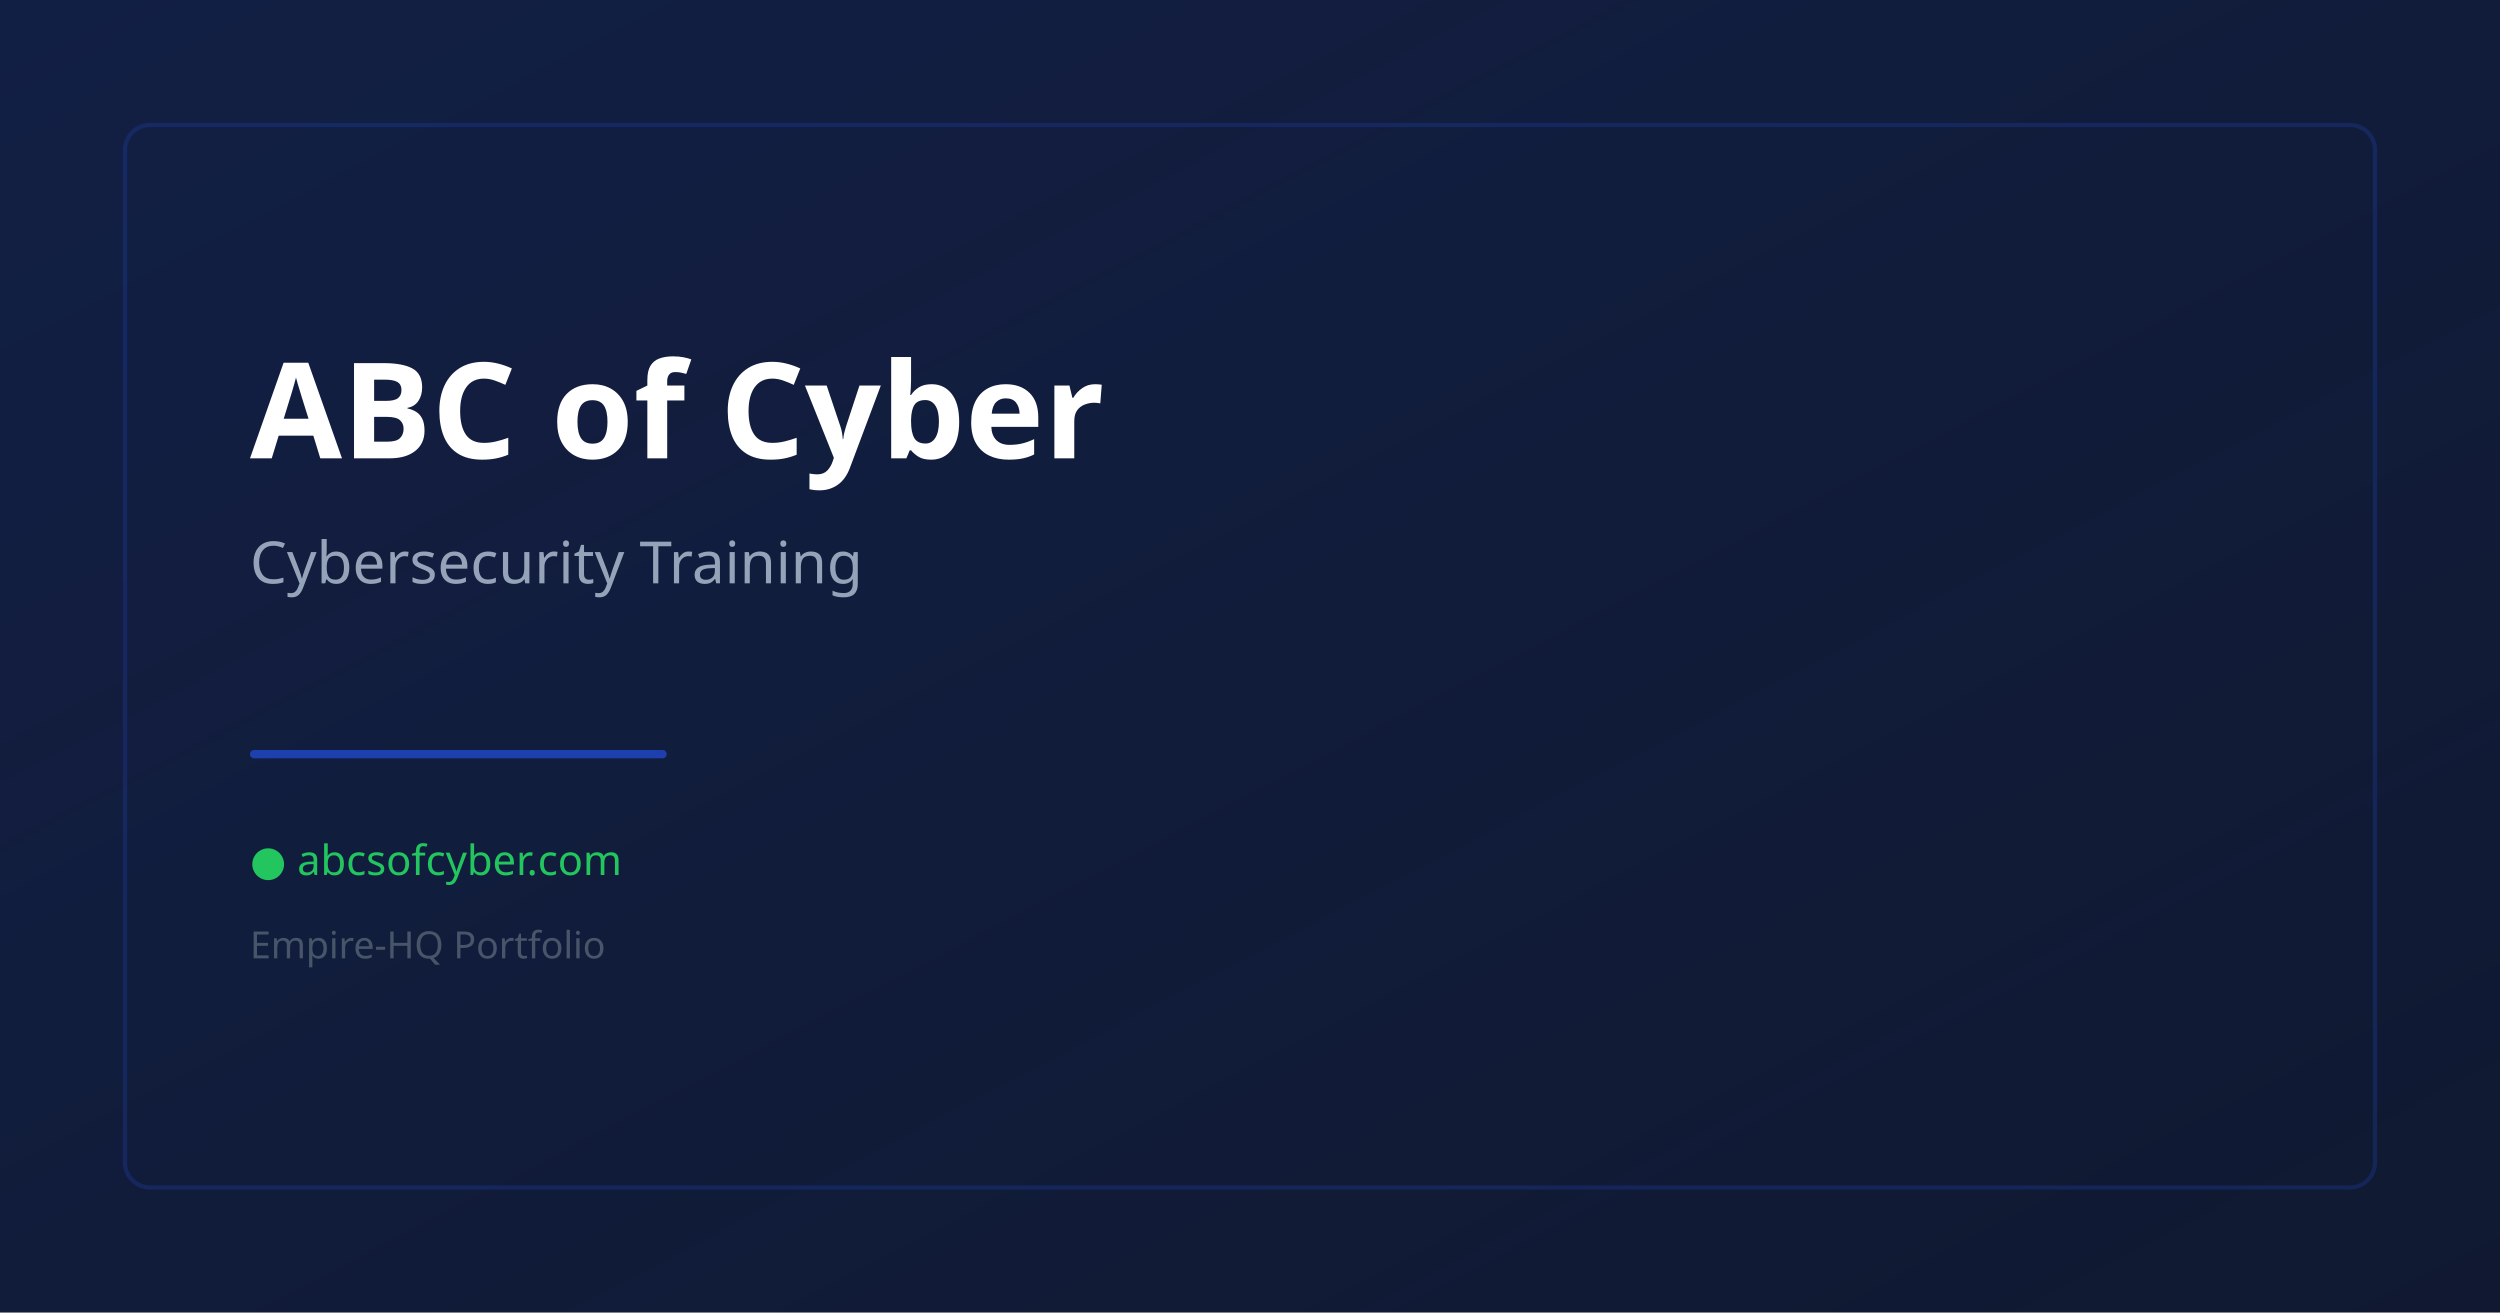
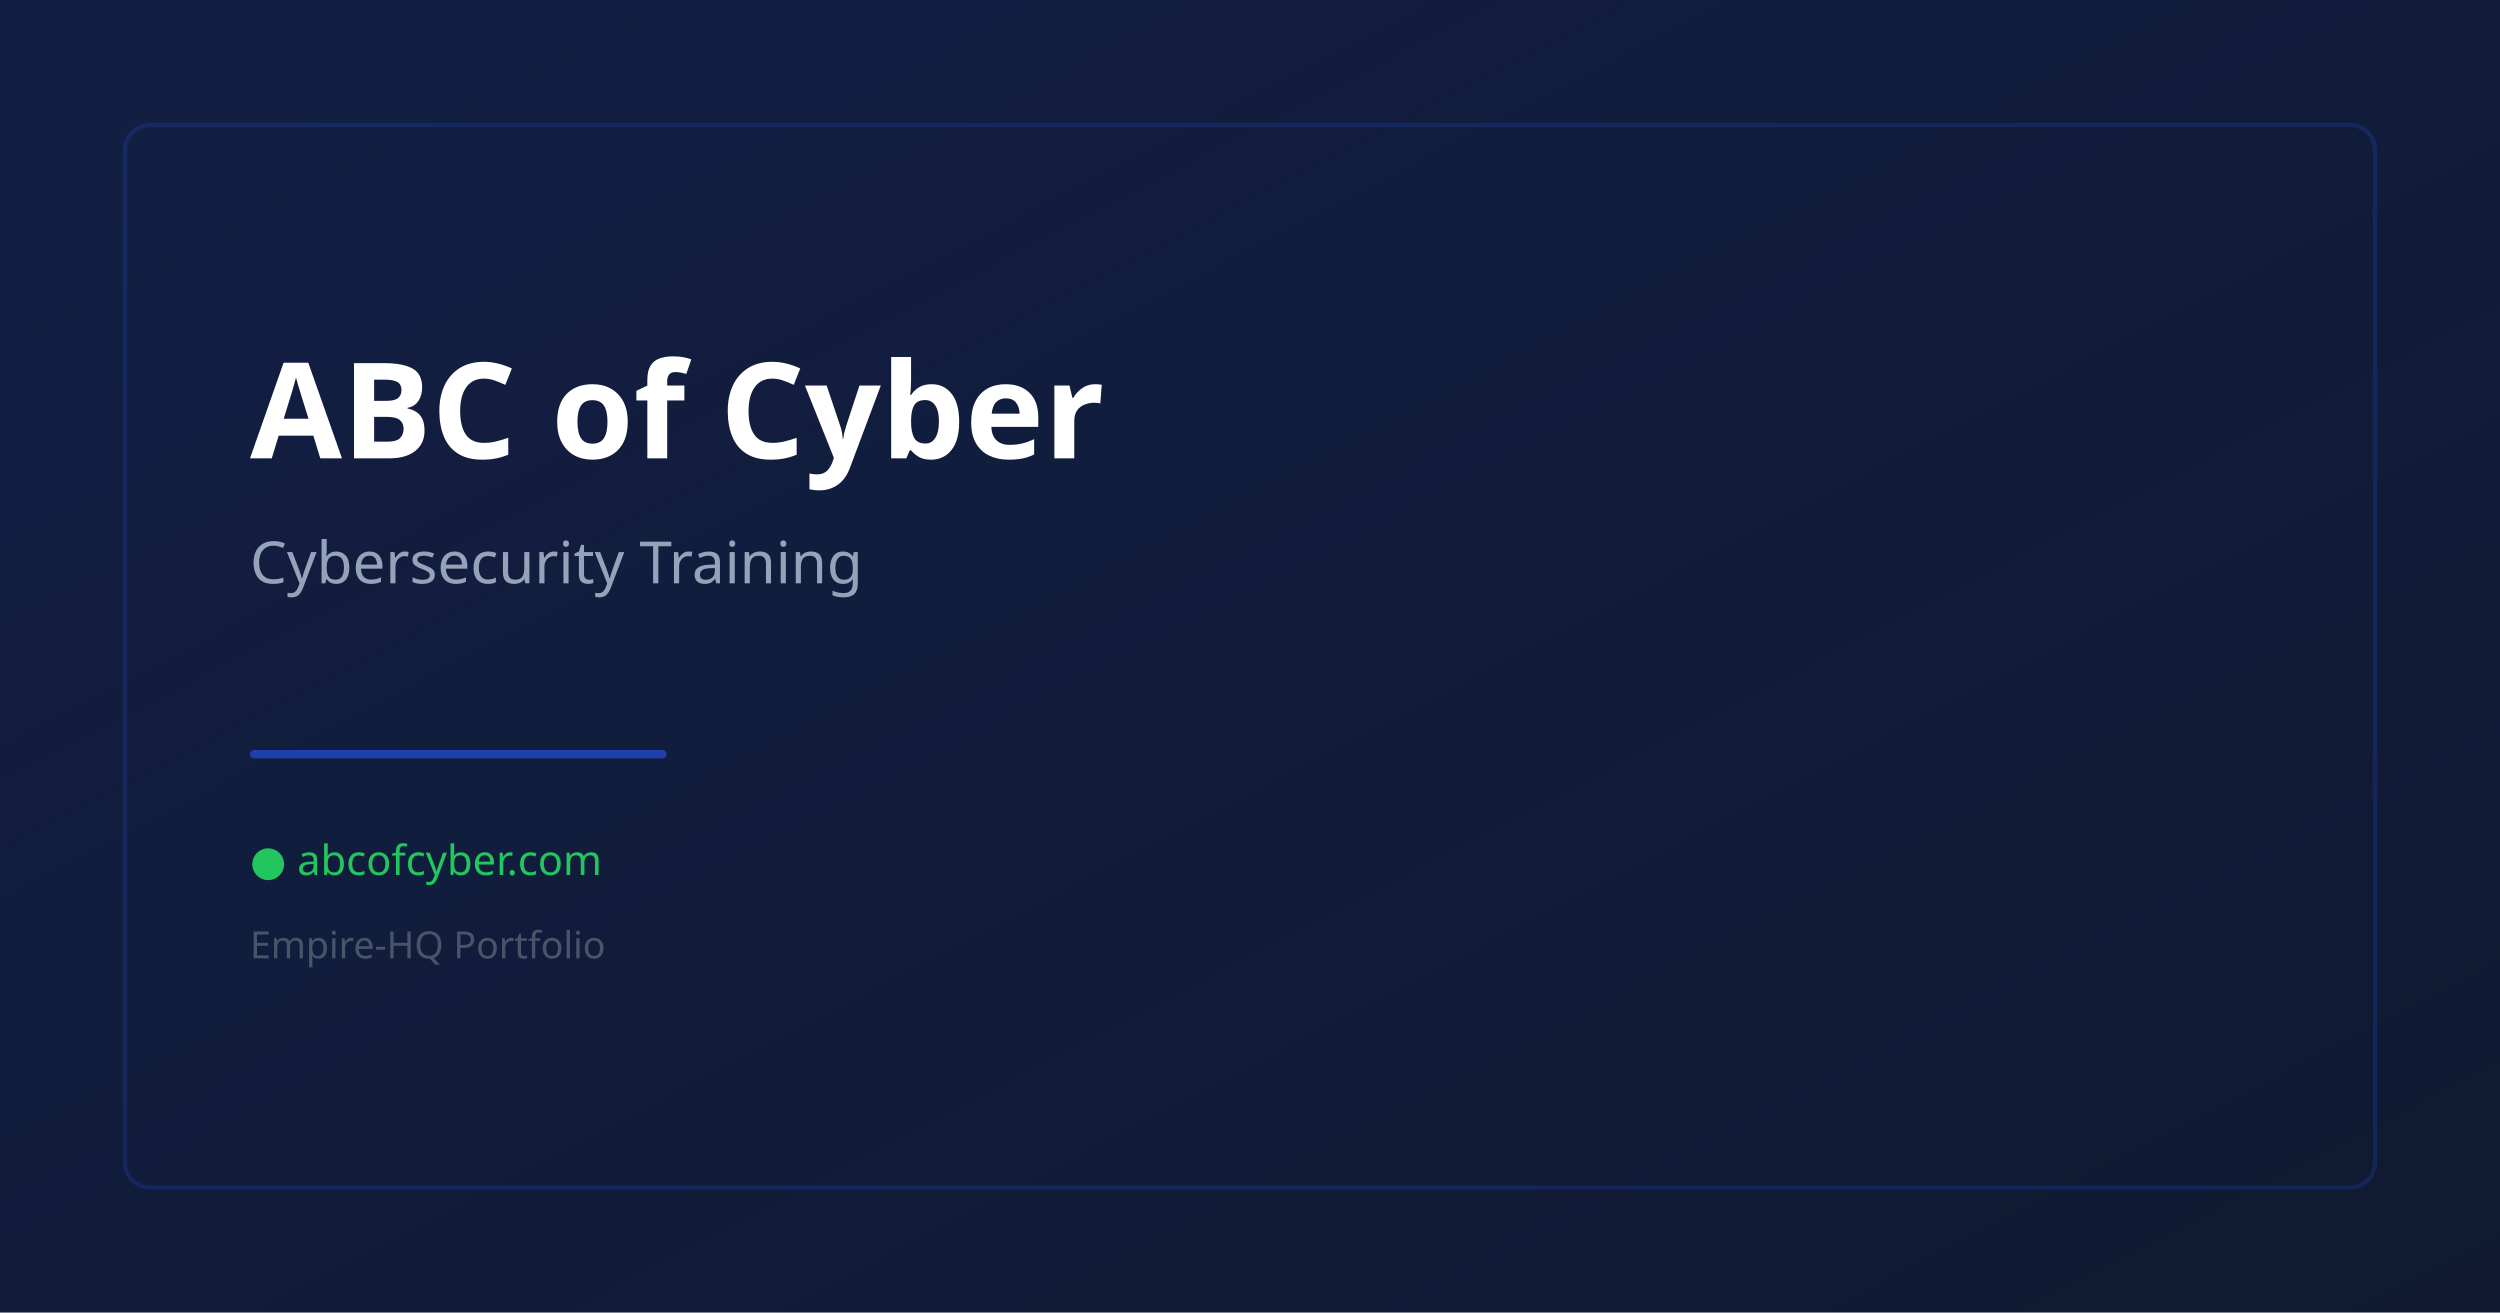
<svg xmlns="http://www.w3.org/2000/svg" width="1200" height="630" viewBox="0 0 1200 630">
  <defs>
    <linearGradient id="bg" x1="0%" y1="0%" x2="100%" y2="100%">
      <stop offset="0%" style="stop-color:#1e40af;stop-opacity:0.2" />
      <stop offset="100%" style="stop-color:#1e40af;stop-opacity:0.05" />
    </linearGradient>
  </defs>
  <rect width="1200" height="630" fill="#0f172a" />
  <rect width="1200" height="630" fill="url(#bg)" />
  <rect x="60" y="60" width="1080" height="510" rx="12" fill="none" stroke="#1e40af" stroke-opacity="0.3" stroke-width="2" />
  <text x="120" y="220" font-family="system-ui, sans-serif" font-size="64" font-weight="bold" fill="white">ABC of Cyber</text>
  <text x="120" y="280" font-family="system-ui, sans-serif" font-size="28" fill="#94a3b8">Cybersecurity Training</text>
  <rect x="120" y="360" width="200" height="4" rx="2" fill="#1e40af" />
-   <text x="120" y="420" font-family="system-ui, sans-serif" font-size="20" fill="#22c55e">● abcsofcyber.com</text>
+   <text x="120" y="420" font-family="system-ui, sans-serif" font-size="20" fill="#22c55e">● abcofcyber.com</text>
  <text x="120" y="460" font-family="system-ui, sans-serif" font-size="18" fill="#475569">Empire-HQ Portfolio</text>
</svg>
